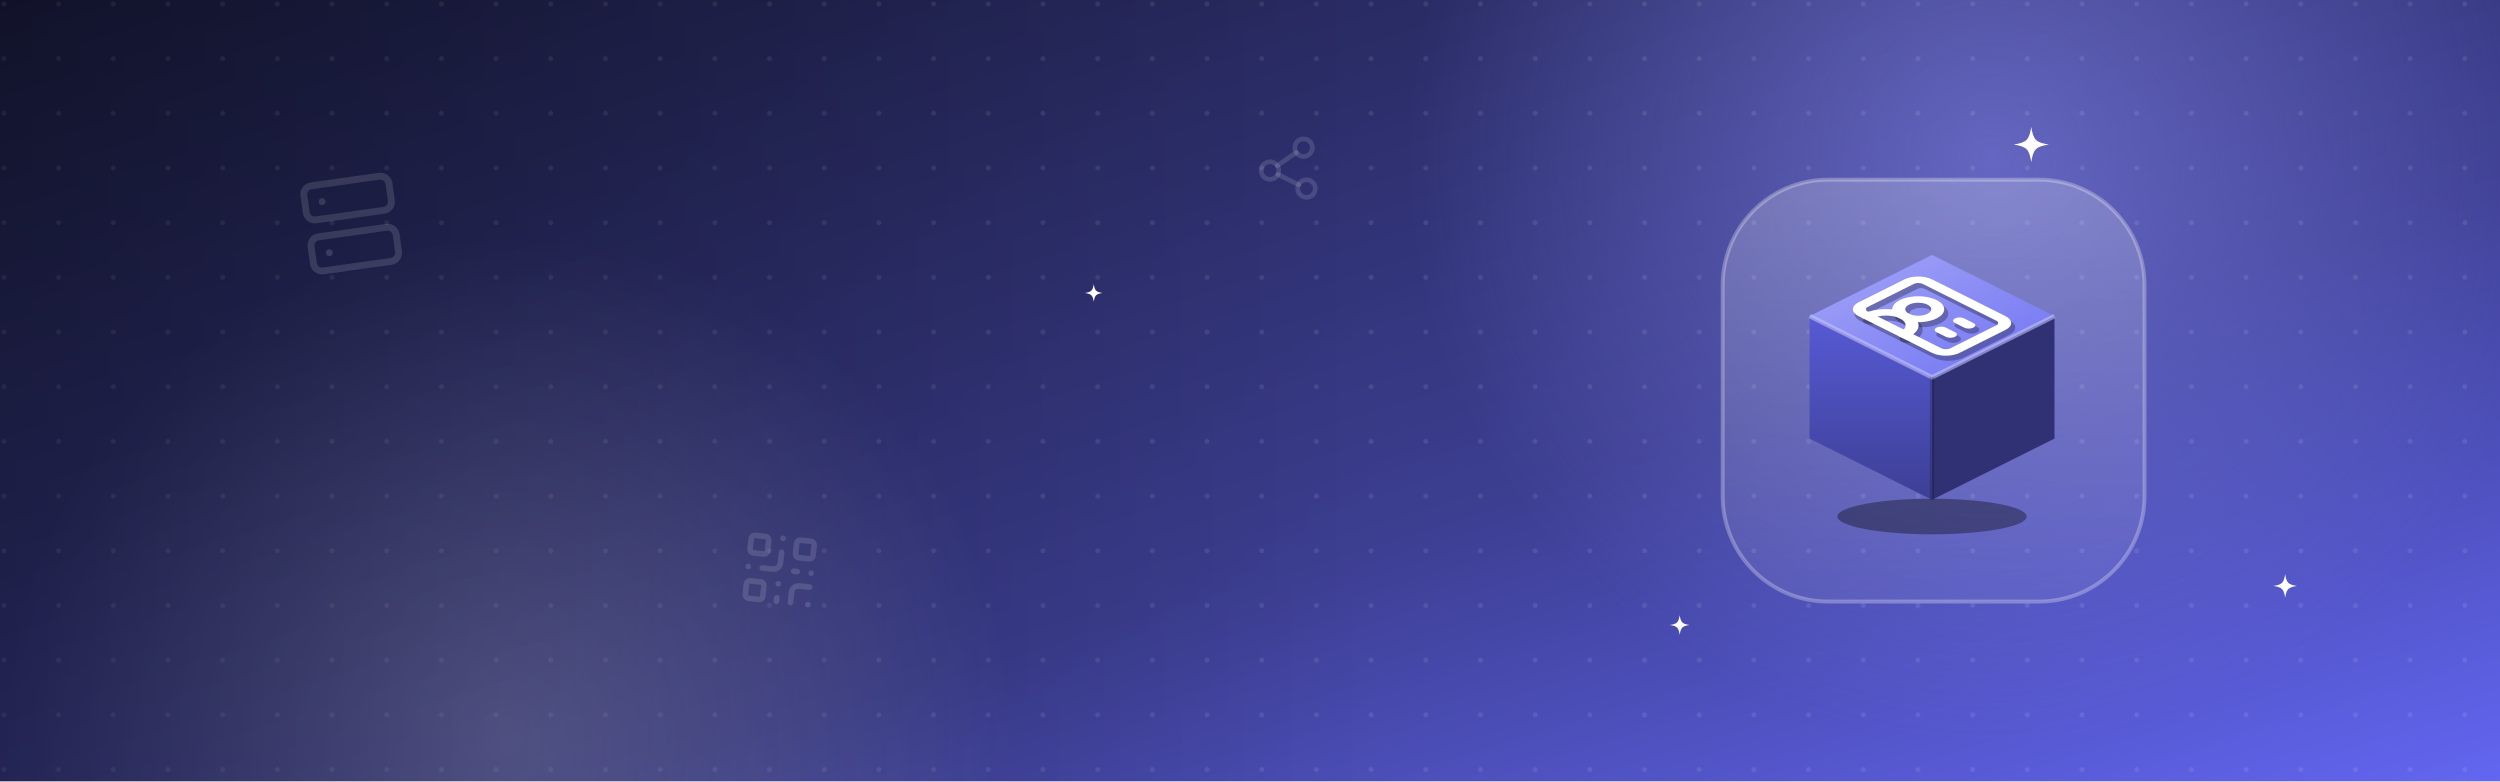
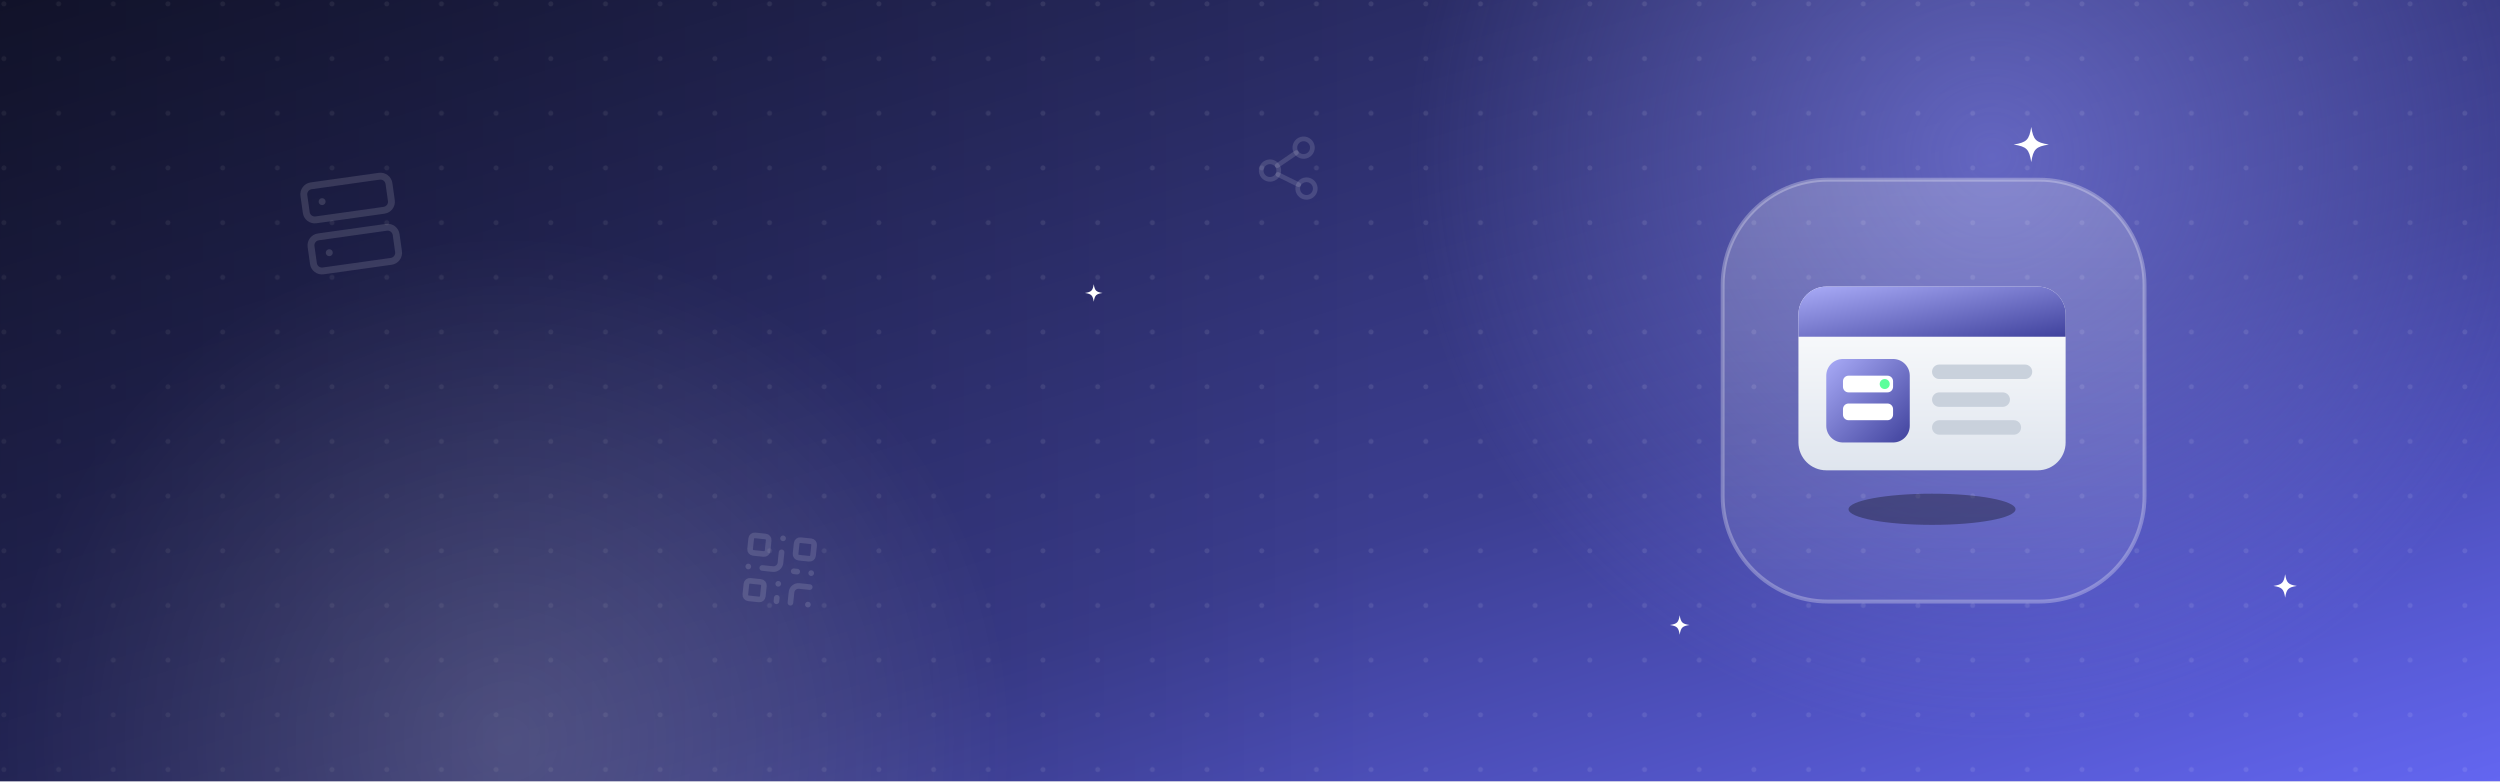
<svg xmlns="http://www.w3.org/2000/svg" viewBox="0 0 1280 400" role="img" aria-hidden="true">
  <defs>
    <linearGradient id="bg" x1="0" y1="0" x2="1" y2="1">
      <stop offset="0" stop-color="#1a1c3f" />
      <stop offset=".62" stop-color="#3c3e91" />
      <stop offset="1" stop-color="#6366f1" />
    </linearGradient>
    <radialGradient id="o1">
      <stop offset="0" stop-color="#8a8cf5" stop-opacity=".55" />
      <stop offset="1" stop-color="#8a8cf5" stop-opacity="0" />
    </radialGradient>
    <radialGradient id="o2">
      <stop offset="0" stop-color="#ffffff" stop-opacity=".22" />
      <stop offset="1" stop-color="#ffffff" stop-opacity="0" />
    </radialGradient>
    <pattern id="dots" width="28" height="28" patternUnits="userSpaceOnUse">
      <circle cx="2" cy="2" r="1.3" fill="#ffffff" fill-opacity=".09" />
    </pattern>
    <linearGradient id="glass" x1="0" y1="0" x2="0" y2="1">
      <stop offset="0" stop-color="#ffffff" stop-opacity=".22" />
      <stop offset="1" stop-color="#ffffff" stop-opacity=".06" />
    </linearGradient>
    <linearGradient id="fade" x1="0" y1="0" x2="1" y2="0">
      <stop offset="0" stop-color="#000" stop-opacity=".35" />
      <stop offset=".55" stop-color="#000" stop-opacity="0" />
    </linearGradient>
-     <linearGradient id="bbt" x1="0" y1="0" x2="1" y2="1">
-       <stop offset="0" stop-color="#a5a6f7" />
-       <stop offset="1" stop-color="#6f72f2" />
+     <linearGradient id="bbm" x1="0" y1="0" x2="1" y2="1">
+       <stop offset="0" stop-color="#a9abf7" />
+       <stop offset="1" stop-color="#40429d" />
    </linearGradient>
-     <linearGradient id="bbl" x1="0" y1="0" x2="0" y2="1">
-       <stop offset="0" stop-color="#575ad4" />
-       <stop offset="1" stop-color="#3d3f95" />
+     <linearGradient id="bbv" x1="0" y1="0" x2="0" y2="1">
+       <stop offset="0" stop-color="#a9abf7" />
+       <stop offset="1" stop-color="#6366f1" />
    </linearGradient>
-     <linearGradient id="bbsh" x1="0" y1="0" x2="1" y2="0">
+     <linearGradient id="bbw" x1="0" y1="0" x2="0" y2="1">
+       <stop offset="0" stop-color="#ffffff" />
+       <stop offset="1" stop-color="#dfe5ee" />
+     </linearGradient>
+     <linearGradient id="bbg" x1="0" y1="0" x2="0" y2="1">
+       <stop offset="0" stop-color="#ffe08a" />
+       <stop offset="1" stop-color="#f2a62b" />
+     </linearGradient>
+     <radialGradient id="bbh" cx=".3" cy=".25" r=".7">
+       <stop offset="0" stop-color="#fff" stop-opacity=".55" />
+       <stop offset="1" stop-color="#fff" stop-opacity="0" />
+     </radialGradient>
+     <linearGradient id="bbs" x1="0" y1="0" x2="1" y2="0">
      <stop offset="0" stop-color="#fff" stop-opacity="0" />
-       <stop offset=".5" stop-color="#fff" stop-opacity=".55" />
+       <stop offset=".5" stop-color="#fff" stop-opacity=".6" />
      <stop offset="1" stop-color="#fff" stop-opacity="0" />
    </linearGradient>
-     <clipPath id="bbc">
-       <path d="M32 10 L54 21 L32 32 L10 21 Z" />
-     </clipPath>
  </defs>
  <style>.b1,.b2,.f,.s,.k{transform-box:fill-box;transform-origin:50% 50%}
@keyframes b1{to{transform:translate(-90px,40px) scale(1.15)}}@keyframes b2{to{transform:translate(70px,-30px) scale(.9)}}
@keyframes f{0%,100%{transform:translateY(0)}50%{transform:translateY(-10px)}}
@keyframes s{0%,100%{opacity:.25;transform:scale(.5) rotate(0)}50%{opacity:.95;transform:scale(1) rotate(45deg)}}
@keyframes k{0%,100%{transform:translateY(0)}50%{transform:translateY(-6px)}}
.b1{animation:b1 16s ease-in-out infinite alternate}.b2{animation:b2 19s ease-in-out infinite alternate}
.f{animation:f 9s ease-in-out infinite}.f1{animation-duration:11s;animation-delay:-3s}.f2{animation-duration:13s;animation-delay:-6s}
.s{animation:s 3.4s ease-in-out infinite}.k{animation:k 6s ease-in-out infinite}
- @media (prefers-reduced-motion:reduce){.b1,.b2,.f,.s,.k{animation:none!important}}.bbbob,.bbshadow{transform-box:fill-box;transform-origin:50% 50%}@keyframes bbb{0%,100%{transform:translateY(0)}50%{transform:translateY(-2.2px)}}@keyframes bbsd{0%,100%{transform:scaleX(1);opacity:.35}50%{transform:scaleX(.86);opacity:.22}}@keyframes bbs{0%,55%{transform:translateX(0)}100%{transform:translateX(78px)}}@keyframes bbg{0%,100%{opacity:.9}50%{opacity:1}}.bbbob{animation:bbb 4.2s ease-in-out infinite}.bbshadow{animation:bbsd 4.2s ease-in-out infinite}.bbshine{animation:bbs 5.5s ease-in-out infinite}.bbglow{animation:bbg 4.2s ease-in-out infinite}</style>
+ @media (prefers-reduced-motion:reduce){.b1,.b2,.f,.s,.k{animation:none!important}}.bbfl,.bbpu,.bbbl,.bbsp,.bbwg,.bbri,.bbsd,.bbpop{transform-box:fill-box;transform-origin:50% 50%}.bbgr{transform-box:fill-box;transform-origin:50% 100%}@keyframes bbfl{0%,100%{transform:translateY(0)}50%{transform:translateY(-2px)}}.bbfl{animation:bbfl 4.2s ease-in-out infinite}@keyframes bbsd{0%,100%{transform:scaleX(1);opacity:.32}50%{transform:scaleX(.85);opacity:.2}}.bbsd{animation:bbsd 4.2s ease-in-out infinite}@keyframes bbpu{0%,100%{opacity:.55}50%{opacity:1}}.bbpu{animation:bbpu 2.4s ease-in-out infinite}@keyframes bbbl{0%,44%,56%,100%{opacity:1}50%{opacity:.15}}.bbbl{animation:bbbl 3s steps(1,end) infinite}@keyframes bbsp{to{transform:rotate(360deg)}}.bbsp{animation:bbsp 14s linear infinite}@keyframes bbwg{0%,100%{transform:rotate(-6deg)}50%{transform:rotate(6deg)}}.bbwg{animation:bbwg 3.4s ease-in-out infinite}@keyframes bbri{0%{transform:translateY(2px);opacity:.7}100%{transform:translateY(-3.5px);opacity:1}}.bbri{animation:bbri 1.6s ease-in-out infinite alternate}@keyframes bbgr{0%,100%{transform:scaleY(.55)}50%{transform:scaleY(1)}}.bbgr{animation:bbgr 2.8s ease-in-out infinite}@keyframes bbpop{0%,100%{transform:scale(.9)}50%{transform:scale(1.08)}}.bbpop{animation:bbpop 2.6s ease-in-out infinite}@keyframes bbsh{0%,60%{transform:translateX(-30px)}100%{transform:translateX(70px)}}.bbsh{animation:bbsh 5s ease-in-out infinite}@keyframes bbdash{to{stroke-dashoffset:-40}}.bbdash{animation:bbdash 2.4s linear infinite}@keyframes bbsw{0%,100%{transform:rotate(-50deg)}50%{transform:rotate(35deg)}}</style>
  <rect width="1280" height="400" fill="url(#bg)" />
  <circle class="b1" cx="1020" cy="80" r="300" fill="url(#o1)" />
  <circle class="b2" cx="260" cy="380" r="260" fill="url(#o2)" />
  <rect width="1280" height="400" fill="url(#dots)" />
  <rect width="1280" height="400" fill="url(#fade)" />
  <g transform="translate(150 92) rotate(-8) scale(2.2)">
    <g class="f f0" fill="none" stroke="#ffffff" stroke-opacity=".13" stroke-width="1.6" stroke-linecap="round" stroke-linejoin="round">
      <rect width="20" height="8" x="2" y="2" rx="2" ry="2" />
      <rect width="20" height="8" x="2" y="14" rx="2" ry="2" />
      <line x1="6" x2="6.01" y1="6" y2="6" />
      <line x1="6" x2="6.01" y1="18" y2="18" />
    </g>
  </g>
  <g transform="translate(380 268) rotate(6) scale(1.8)">
    <g class="f f1" fill="none" stroke="#ffffff" stroke-opacity=".13" stroke-width="1.6" stroke-linecap="round" stroke-linejoin="round">
      <rect width="5" height="5" x="3" y="3" rx="1" />
      <rect width="5" height="5" x="16" y="3" rx="1" />
      <rect width="5" height="5" x="3" y="16" rx="1" />
      <path d="M21 16h-3a2 2 0 0 0-2 2v3" />
      <path d="M21 21v.01" />
      <path d="M12 7v3a2 2 0 0 1-2 2H7" />
      <path d="M3 12h.01" />
      <path d="M12 3h.01" />
      <path d="M12 16v.01" />
      <path d="M16 12h1" />
      <path d="M21 12v.01" />
      <path d="M12 21v-1" />
    </g>
  </g>
  <g transform="translate(640 70) rotate(-4) scale(1.5)">
    <g class="f f2" fill="none" stroke="#ffffff" stroke-opacity=".13" stroke-width="1.6" stroke-linecap="round" stroke-linejoin="round">
      <circle cx="18" cy="5" r="3" />
      <circle cx="6" cy="12" r="3" />
      <circle cx="18" cy="19" r="3" />
      <line x1="8.59" x2="15.42" y1="13.51" y2="17.49" />
      <line x1="15.41" x2="8.59" y1="6.51" y2="10.49" />
    </g>
  </g>
  <g class="k">
    <rect x="882" y="92" width="216" height="216" rx="54" fill="url(#glass)" stroke="#ffffff" stroke-opacity=".28" stroke-width="2" />
-     <g transform="translate(898 102) scale(2.85)">
-       <g class="bbbob">
-         <ellipse cx="32" cy="57" rx="17" ry="3.2" fill="#000" opacity=".35" class="bbshadow" />
-         <path d="M10 21 L32 32 V54 L10 43 Z" fill="url(#bbl)" />
-         <path d="M54 21 L32 32 V54 L54 43 Z" fill="#303174" />
-         <path d="M32 10 L54 21 L32 32 L10 21 Z" fill="url(#bbt)" />
-         <path d="M10 21 L32 32 L54 21" fill="none" stroke="#c8c9fa" stroke-opacity=".55" stroke-width=".8" stroke-linejoin="round" />
-         <path d="M32 32 V54" stroke="#000" stroke-opacity=".18" stroke-width=".8" />
-         <g clip-path="url(#bbc)">
-           <rect class="bbshine" x="-14" y="6" width="14" height="30" fill="url(#bbsh)" transform="skewX(-25)" />
+     <g transform="translate(898 104) scale(2.85)">
+       <ellipse class="bbsd" cx="32" cy="55" rx="15" ry="2.8" fill="#000" opacity=".32" />
+       <g class="bbfl">
+         <rect x="8" y="15" width="48" height="33" rx="5" fill="url(#bbw)" />
+         <path d="M8 20a5 5 0 0 1 5-5h38a5 5 0 0 1 5 5v4H8z" fill="url(#bbm)" />
+         <rect x="13" y="28" width="15" height="15" rx="3" fill="url(#bbm)" />
+         <g fill="#fff">
+           <rect x="16" y="31" width="9" height="3" rx="1" />
+           <rect x="16" y="36" width="9" height="3" rx="1" />
        </g>
-         <g transform="translate(.5 .8)">
-           <g transform="matrix(0.825 0.4125 -0.825 0.4125 32 11.100)" fill="none" stroke="#000" stroke-opacity=".28" stroke-width="2.4" stroke-linecap="round" stroke-linejoin="round">
-             <path d="M13 19a4 4 0 00-8 0" />
-             <path d="M16 10h2" />
-             <path d="M16 14h2" />
-             <circle cx="9" cy="12" r="3" />
-             <rect x="2" y="5" width="20" height="14" rx="2" />
-           </g>
-         </g>
-         <g class="bbglow" transform="matrix(0.825 0.4125 -0.825 0.4125 32 11.100)" fill="none" stroke="#fff" stroke-width="2" stroke-linecap="round" stroke-linejoin="round">
-           <path d="M13 19a4 4 0 00-8 0" />
-           <path d="M16 10h2" />
-           <path d="M16 14h2" />
-           <circle cx="9" cy="12" r="3" />
-           <rect x="2" y="5" width="20" height="14" rx="2" />
+         <circle class="bbbl" cx="23.5" cy="32.5" r=".9" fill="#5dff9b" />
+         <g fill="#c9d1dc">
+           <rect x="32" y="29" width="18" height="2.6" rx="1.3" />
+           <rect x="32" y="34" width="14" height="2.6" rx="1.3" />
+           <rect x="32" y="39" width="16" height="2.6" rx="1.3" />
        </g>
      </g>
    </g>
  </g>
  <g transform="translate(1040 74) scale(0.9)">
    <path class="s" style="animation-delay:0s" d="M0 -10 C1.2 -2.6 2.6 -1.2 10 0 C2.6 1.2 1.2 2.6 0 10 C-1.2 2.6 -2.6 1.2 -10 0 C-2.6 -1.2 -1.2 -2.6 0 -10Z" fill="#ffffff" />
  </g>
  <g transform="translate(1170 300) scale(0.6)">
    <path class="s" style="animation-delay:1.1s" d="M0 -10 C1.2 -2.6 2.6 -1.2 10 0 C2.6 1.2 1.2 2.6 0 10 C-1.2 2.6 -2.6 1.2 -10 0 C-2.6 -1.2 -1.2 -2.6 0 -10Z" fill="#ffffff" />
  </g>
  <g transform="translate(860 320) scale(0.5)">
    <path class="s" style="animation-delay:2.2s" d="M0 -10 C1.2 -2.6 2.6 -1.2 10 0 C2.6 1.2 1.2 2.6 0 10 C-1.2 2.6 -2.6 1.2 -10 0 C-2.6 -1.2 -1.2 -2.6 0 -10Z" fill="#ffffff" />
  </g>
  <g transform="translate(560 150) scale(0.45)">
    <path class="s" style="animation-delay:0.6s" d="M0 -10 C1.2 -2.6 2.6 -1.2 10 0 C2.6 1.2 1.2 2.6 0 10 C-1.2 2.6 -2.6 1.2 -10 0 C-2.6 -1.2 -1.2 -2.6 0 -10Z" fill="#ffffff" />
  </g>
</svg>
